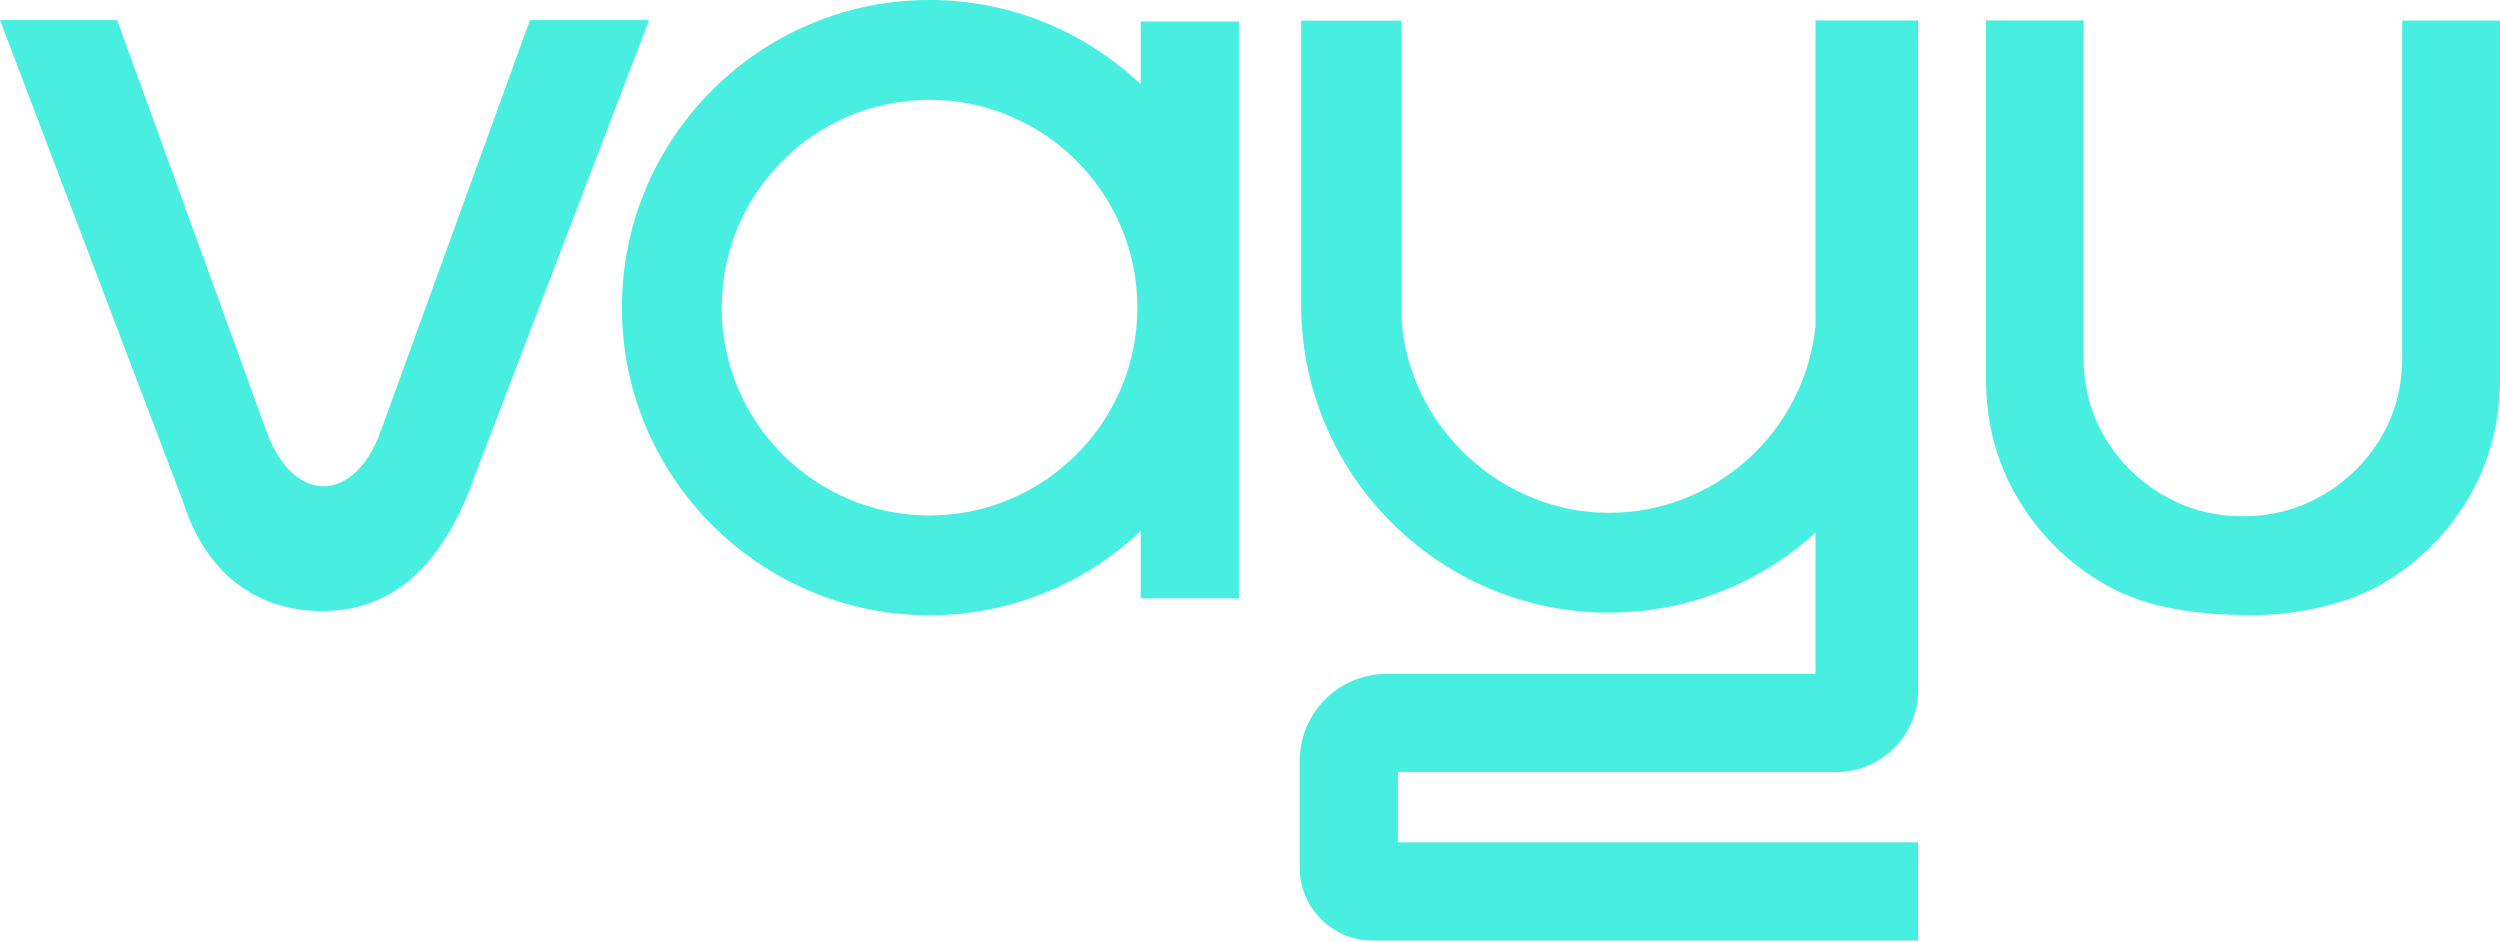
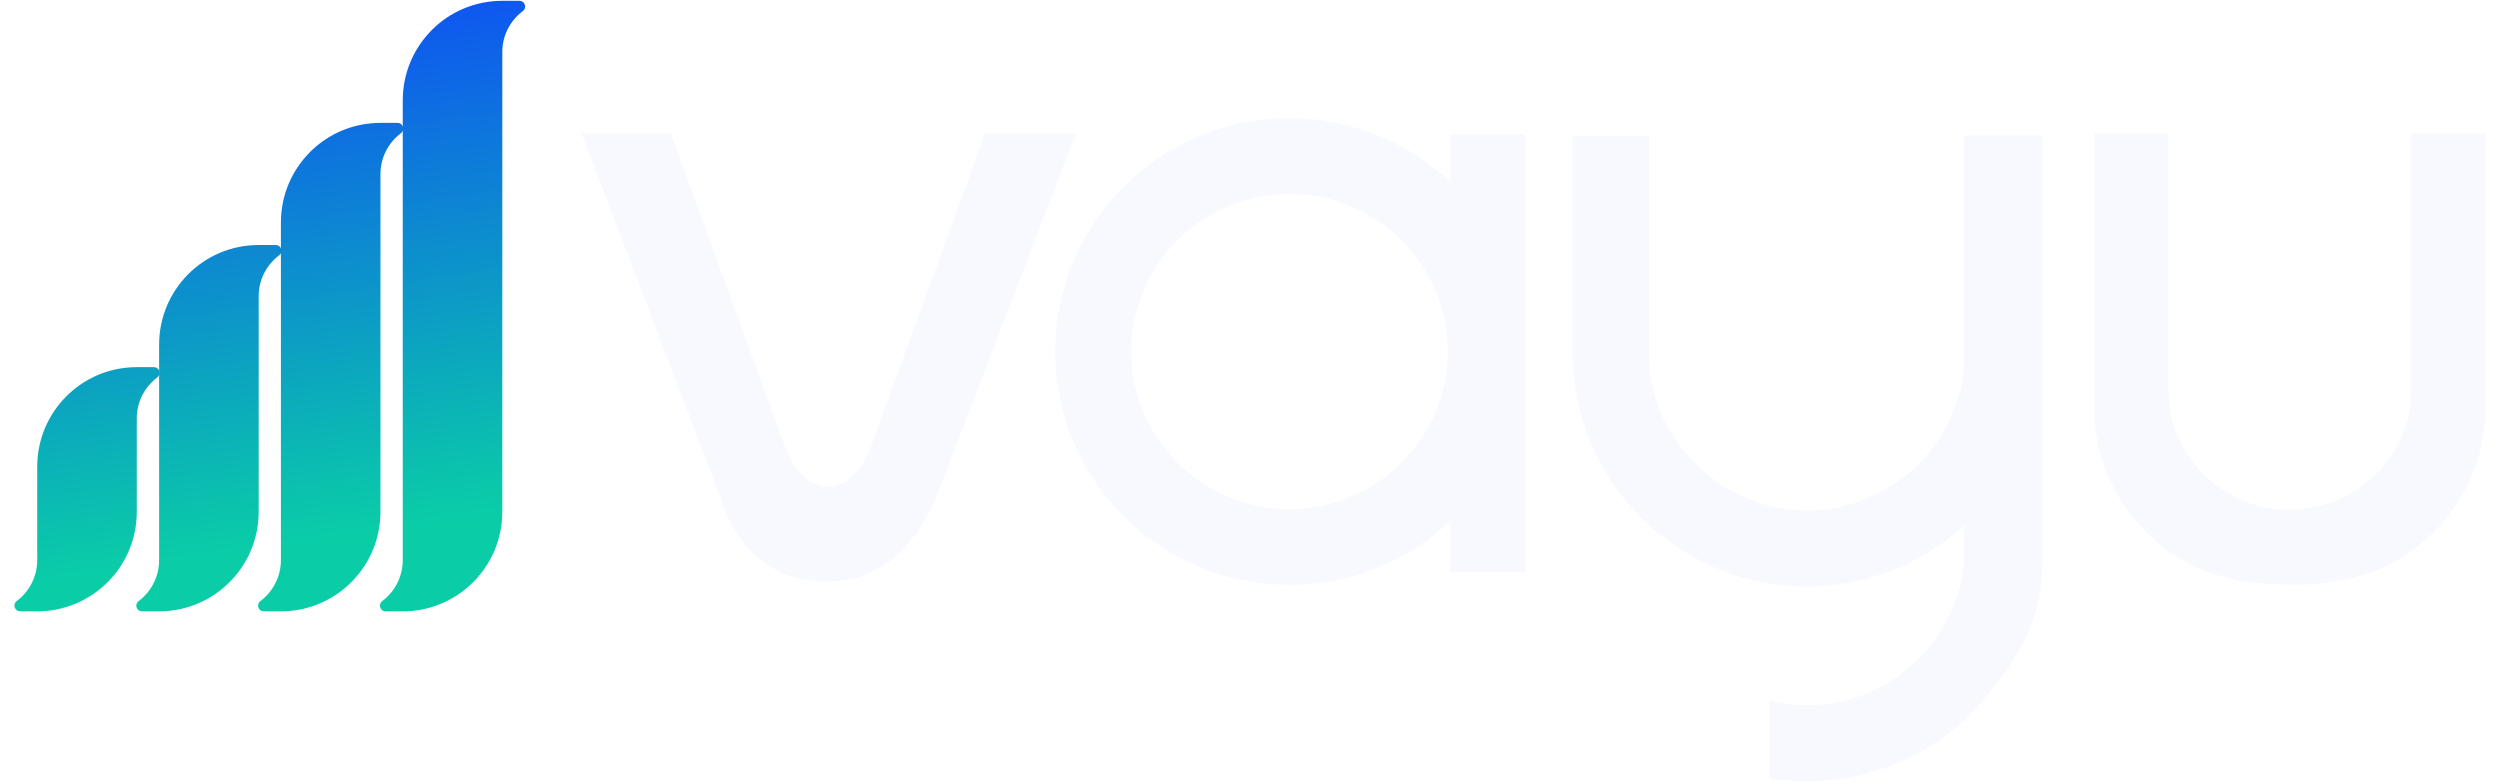
- <svg xmlns="http://www.w3.org/2000/svg" width="927" height="349" viewBox="0 0 927 349" fill="none">
-   <path d="M196.522 7.43L141.141 159.974C131.299 187.071 108.653 187.071 98.811 159.974L43.429 7.43H0L67.901 186.095C77.336 215.692 98.332 226.563 119.134 226.563C139.935 226.563 159.052 216.668 172.901 184.659L240.679 7.43H196.522Z" fill="#48EEDF" />
-   <path d="M422.979 31.246C402.532 11.899 374.974 0 344.668 0C281.767 0 230.606 51.161 230.606 114.062C230.606 176.962 281.767 228.124 344.668 228.124C374.974 228.124 402.532 216.224 422.979 196.877V221.864H459.386V7.98H422.979V31.229V31.246ZM344.668 191.131C302.178 191.131 267.598 156.569 267.598 114.062C267.598 71.555 302.161 37.01 344.668 37.01C387.175 37.01 421.737 71.572 421.737 114.062C421.737 156.551 387.175 191.131 344.668 191.131Z" fill="#48EEDF" />
-   <path d="M673.181 28.693V120.96C669.226 159.779 636.331 190.156 596.537 190.156C556.743 190.156 522.198 158.254 519.644 118.034V7.643H482.475V113.104C482.475 146.408 496.821 176.43 519.644 197.267C539.949 215.852 566.939 227.166 596.537 227.166C626.134 227.166 652.911 215.941 673.181 197.516V249.847H514.253C496.396 249.847 481.925 264.318 481.925 282.175V321.685C481.925 336.635 494.037 348.747 508.986 348.747H711.254V312.34H518.332V286.272H680.877C697.653 286.272 711.254 272.67 711.254 255.894V7.572H673.181V28.675V28.693Z" fill="#48EEDF" />
-   <path d="M890.753 7.608V132.611C890.753 143.535 888.093 153.448 882.791 162.35C877.542 171.164 870.466 178.151 861.635 183.382C861.511 183.435 861.369 183.488 861.245 183.559C852.431 188.791 842.571 191.415 831.683 191.433C820.794 191.433 810.935 188.791 802.121 183.559C801.979 183.471 801.855 183.435 801.731 183.382C792.882 178.151 785.824 171.164 780.575 162.35C775.255 153.448 772.613 143.535 772.613 132.611V7.554H736.419V140.573C736.419 156.817 740.338 171.536 748.158 184.747C755.979 197.959 766.548 208.475 779.83 216.313C793.112 224.133 810.119 228.07 835.283 228.07C851.367 228.07 870.306 224.151 883.589 216.313C896.871 208.493 907.44 197.959 915.261 184.747C923.081 171.536 927 156.817 927 140.573V7.608H890.806H890.753Z" fill="#48EEDF" />
+ <svg xmlns="http://www.w3.org/2000/svg" width="96" height="30" viewBox="0 0 1920 607" fill="none">
+   <path d="M4.442 474.994H17.722C39.078 474.994 58.415 466.335 72.413 452.337C86.456 438.339 95.07 419.002 95.07 397.646L95.07 325.053C95.07 312.177 101.216 300.691 110.773 293.423C111.042 293.244 111.266 293.064 111.491 292.84C112.298 292.032 112.792 290.911 112.792 289.699C112.792 287.232 110.818 285.258 108.35 285.258H95.07C73.714 285.258 54.377 293.872 40.379 307.87C26.381 321.913 17.722 341.25 17.722 362.606L17.722 435.153C17.722 448.074 11.53 459.605 1.974 466.873C1.884 466.963 1.795 467.008 1.705 467.052C0.673 467.905 -6.07951e-08 469.161 0 470.552C1.07862e-07 473.02 2.019 474.994 4.442 474.994Z" fill="url(#paint0_linear_1_34)" />
+   <path d="M99.151 474.997H112.432C133.788 474.997 153.125 466.338 167.123 452.34C181.166 438.342 189.78 419.005 189.78 397.649L189.78 230.166C189.78 217.29 195.926 205.804 205.483 198.536C205.752 198.357 205.976 198.177 206.2 197.953C207.008 197.145 207.502 196.024 207.502 194.812C207.502 192.345 205.528 190.371 203.06 190.371H189.78C168.424 190.371 149.087 198.985 135.089 212.983C121.091 227.026 112.432 246.363 112.432 267.719L112.432 435.157C112.432 448.078 106.24 459.608 96.684 466.876C96.594 466.966 96.504 467.011 96.415 467.056C95.383 467.908 94.71 469.165 94.71 470.555C94.71 473.023 96.729 474.997 99.151 474.997Z" fill="url(#paint1_linear_1_34)" />
+   <path d="M193.774 474.995H207.054C228.41 474.995 247.747 466.336 261.745 452.338C275.788 438.34 284.402 419.003 284.402 397.647V135.273C284.402 122.397 290.549 110.912 300.105 103.643C300.375 103.464 300.599 103.284 300.823 103.06C301.631 102.252 302.124 101.131 302.124 99.919C302.124 97.452 300.15 95.478 297.683 95.478H284.402C263.046 95.478 243.709 104.092 229.711 118.09C215.713 132.133 207.054 151.47 207.054 172.826V435.154C207.054 448.075 200.863 459.606 191.307 466.874C191.217 466.964 191.127 467.009 191.037 467.053C190.005 467.906 189.333 469.162 189.333 470.553C189.333 473.021 191.351 474.995 193.774 474.995Z" fill="url(#paint2_linear_1_34)" />
+   <path d="M288.439 474.995H301.719C323.075 474.995 342.412 466.336 356.41 452.338C370.453 438.34 379.067 419.003 379.067 397.647L379.067 40.428C379.067 27.552 385.213 16.067 394.77 8.798C395.039 8.619 395.263 8.439 395.487 8.215C396.295 7.408 396.789 6.286 396.789 5.075C396.789 2.607 394.815 0.633 392.347 0.633L379.067 0.633C357.711 0.633 338.374 9.247 324.376 23.245C310.378 37.288 301.719 56.625 301.719 77.981V435.155C301.719 448.076 295.527 459.606 285.971 466.875C285.881 466.964 285.792 467.009 285.702 467.054C284.67 467.906 283.997 469.163 283.997 470.554C283.997 473.021 286.016 474.995 288.439 474.995Z" fill="url(#paint3_linear_1_34)" />
+   <path d="M754.248 103.605L665.866 346.057C650.159 389.124 614.019 389.124 598.313 346.057L509.931 103.605H440.623L548.985 387.574C564.041 434.615 597.549 451.893 630.745 451.893C663.942 451.893 694.449 436.166 716.552 385.291L824.716 103.605H754.248Z" fill="#F7F9FF" />
+   <path d="M1115.64 141.458C1083.01 110.708 1039.03 91.796 990.668 91.796C890.286 91.796 808.639 173.111 808.639 273.085C808.639 373.059 890.286 454.374 990.668 454.374C1039.03 454.374 1083.01 435.461 1115.64 404.71V444.424H1173.74V104.479H1115.64V141.458ZM990.668 395.578C922.859 395.578 867.674 340.645 867.674 273.085C867.674 205.524 922.832 150.619 990.668 150.619C1058.5 150.619 1113.66 205.552 1113.66 273.085C1113.66 340.617 1058.5 395.578 990.668 395.578Z" fill="#F7F9FF" />
+   <path d="M1862.15 103.889V302.569C1862.15 319.931 1857.91 335.687 1849.44 349.836C1841.07 363.844 1829.78 374.949 1815.69 383.263C1815.49 383.348 1815.26 383.433 1815.06 383.546C1801 391.86 1785.26 396.032 1767.88 396.06C1750.5 396.06 1734.77 391.86 1720.71 383.546C1720.48 383.404 1720.28 383.348 1720.09 383.263C1705.96 374.949 1694.7 363.844 1686.32 349.836C1677.84 335.687 1673.61 319.931 1673.61 302.569V103.805H1615.85V315.224C1615.85 341.041 1622.11 364.436 1634.59 385.434C1647.07 406.432 1663.93 423.146 1685.14 435.604C1706.33 448.034 1733.47 454.291 1773.63 454.291C1799.3 454.291 1829.53 448.062 1850.72 435.604C1871.92 423.175 1888.78 406.432 1901.27 385.434C1913.74 364.436 1920 341.041 1920 315.224V103.889H1862.15Z" fill="#F7F9FF" />
+   <path d="M1514.87 286.166V105.293H1575.6V437.583C1575.6 488.268 1549.24 524.371 1514.87 559.701C1482.54 589.093 1439.83 606.999 1392.62 606.999C1382.76 606.999 1373.1 606.213 1363.67 604.701V544.386C1373 546.723 1382.71 547.962 1392.62 547.962C1456.09 547.962 1508.56 499.505 1514.87 437.583V408.285C1482.54 437.677 1439.83 455.583 1392.62 455.583C1345.4 455.583 1302.34 437.535 1269.95 407.89C1233.55 374.651 1210.66 326.759 1210.66 273.635V105.406H1269.95V281.499C1274.03 345.656 1329.13 396.546 1392.62 396.546C1456.09 396.546 1508.56 348.089 1514.87 286.166Z" fill="#F7F9FF" />
+   <defs>
+     <linearGradient id="paint0_linear_1_34" x1="-62.445" y1="554.122" x2="-151.384" y2="-21.983" gradientUnits="userSpaceOnUse">
+       <stop offset="0.15" stop-color="#0ACDA7" />
+       <stop offset="0.85" stop-color="#0F53F2" />
+     </linearGradient>
+     <linearGradient id="paint1_linear_1_34" x1="-62.445" y1="554.122" x2="-151.384" y2="-21.983" gradientUnits="userSpaceOnUse">
+       <stop offset="0.15" stop-color="#0ACDA7" />
+       <stop offset="0.85" stop-color="#0F53F2" />
+     </linearGradient>
+     <linearGradient id="paint2_linear_1_34" x1="-62.445" y1="554.122" x2="-151.384" y2="-21.983" gradientUnits="userSpaceOnUse">
+       <stop offset="0.15" stop-color="#0ACDA7" />
+       <stop offset="0.85" stop-color="#0F53F2" />
+     </linearGradient>
+     <linearGradient id="paint3_linear_1_34" x1="-62.445" y1="554.122" x2="-151.384" y2="-21.983" gradientUnits="userSpaceOnUse">
+       <stop offset="0.15" stop-color="#0ACDA7" />
+       <stop offset="0.85" stop-color="#0F53F2" />
+     </linearGradient>
+   </defs>
</svg>
